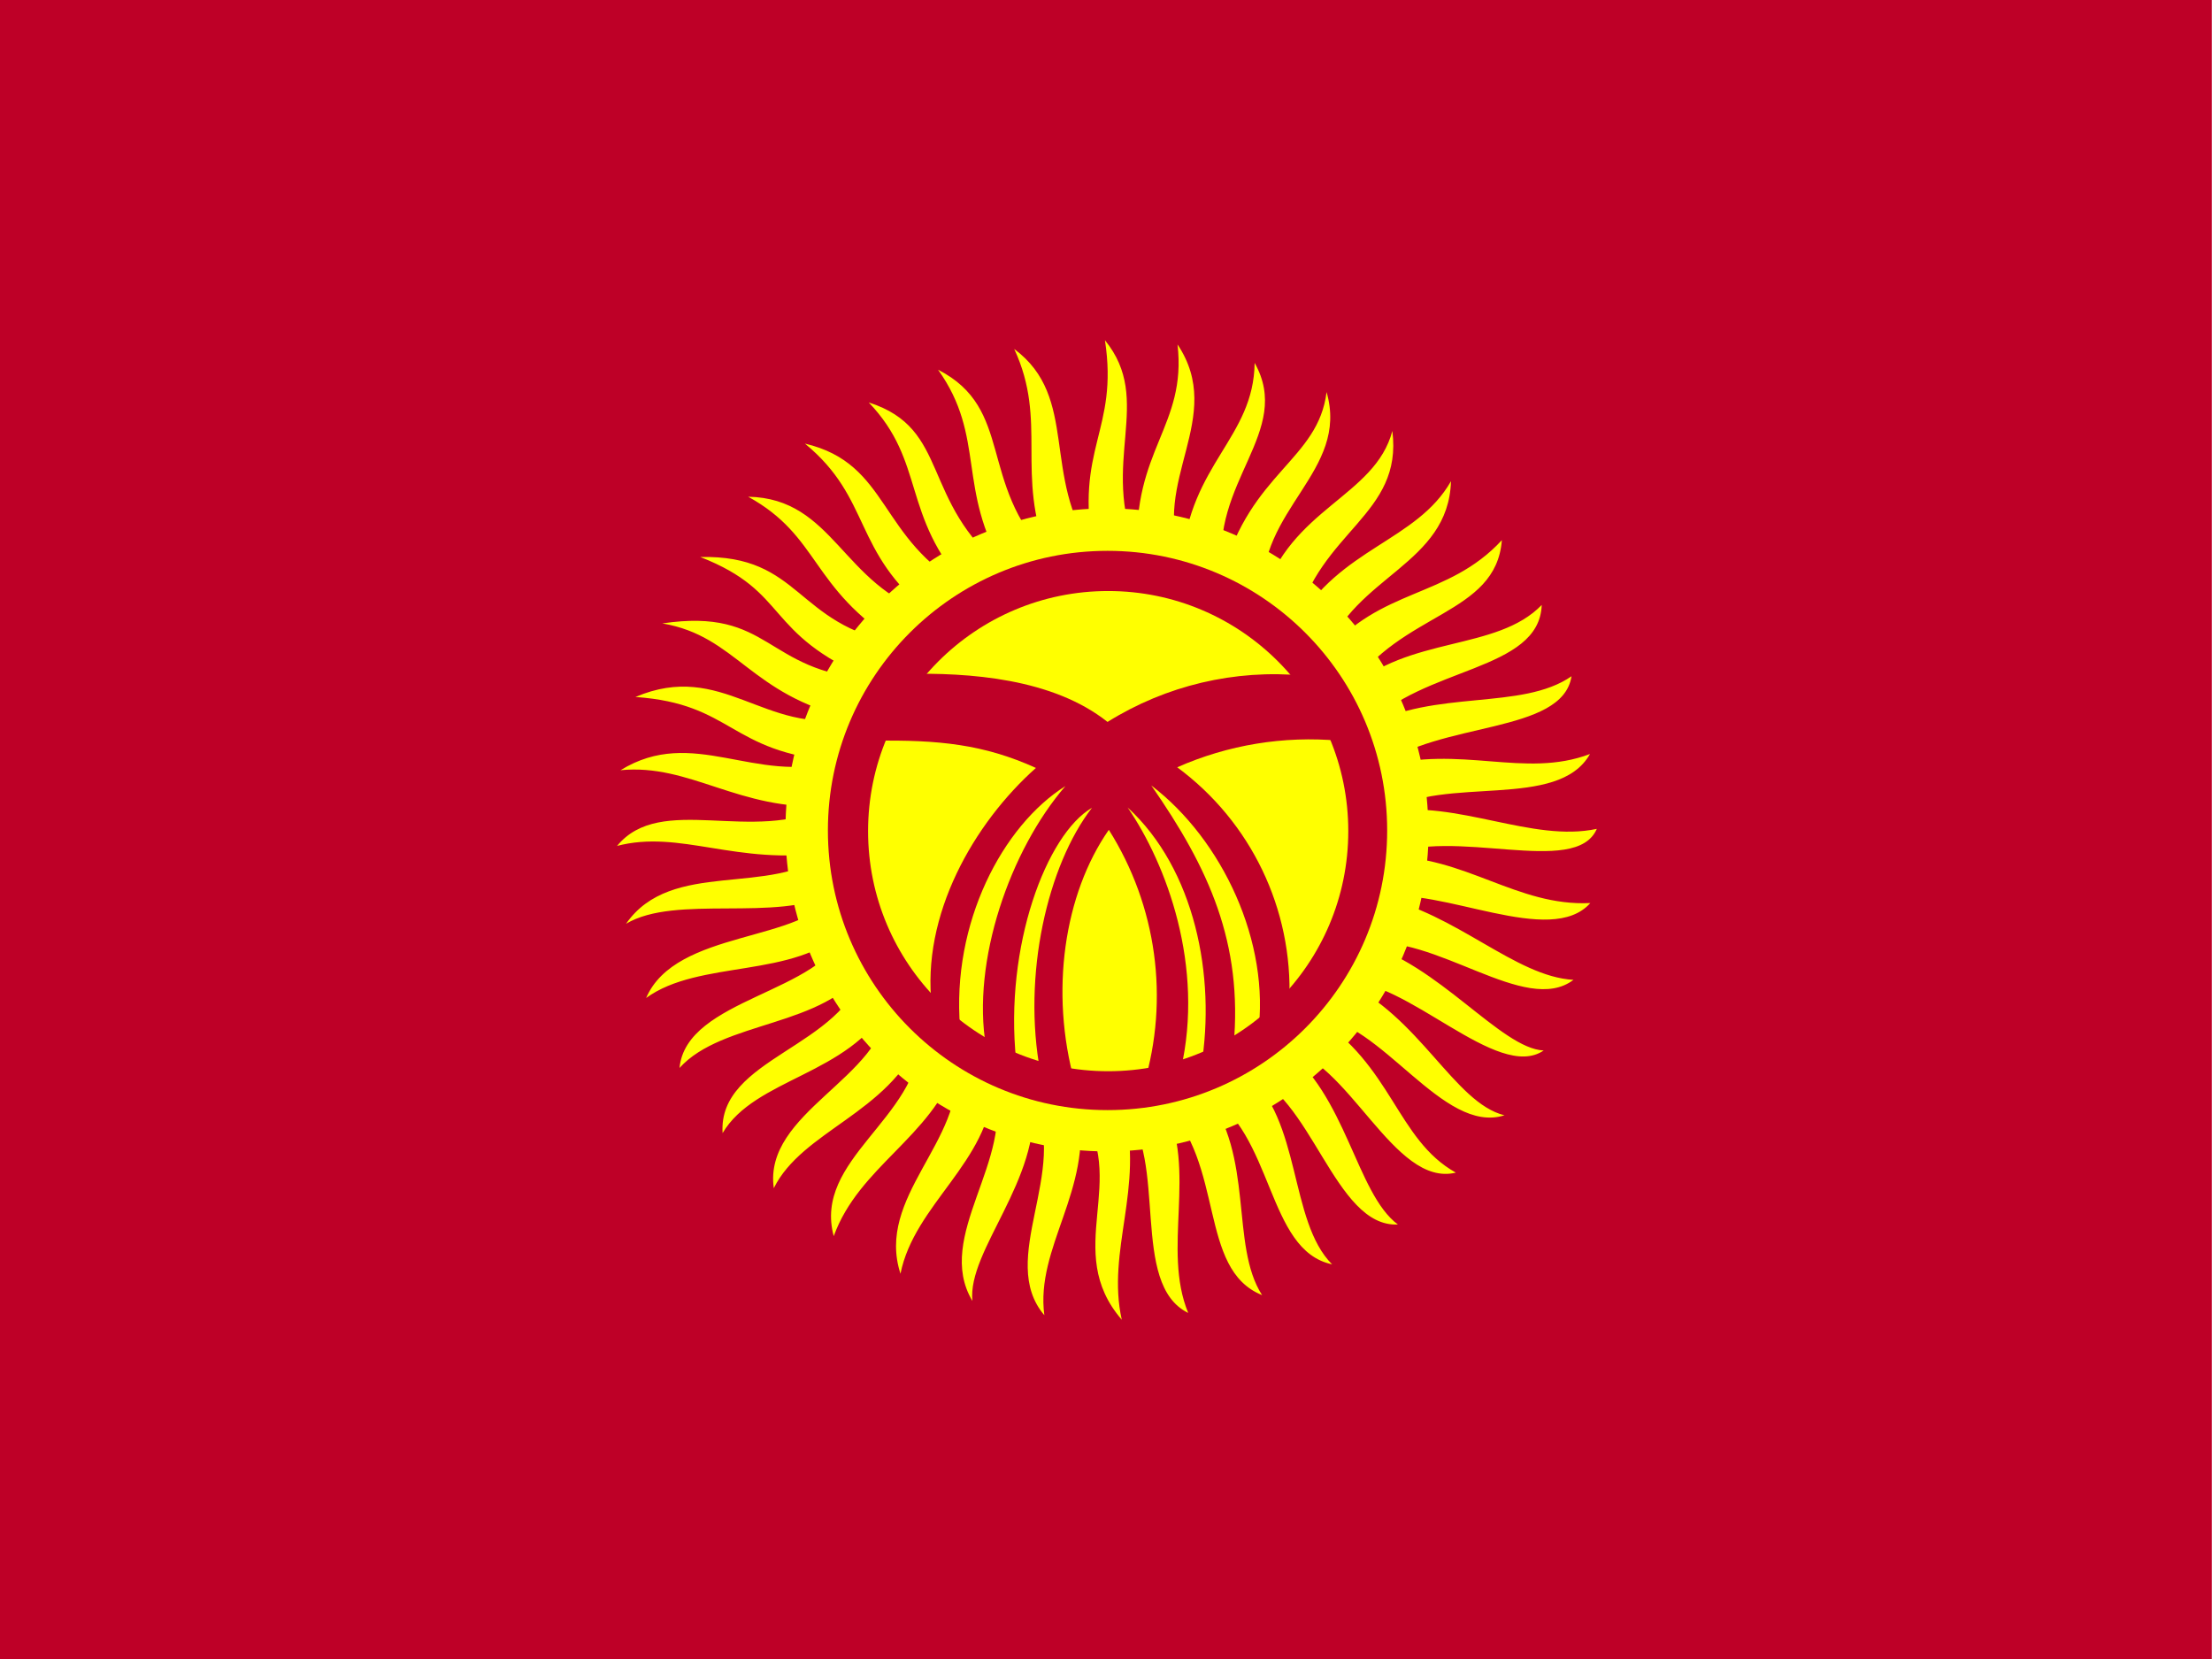
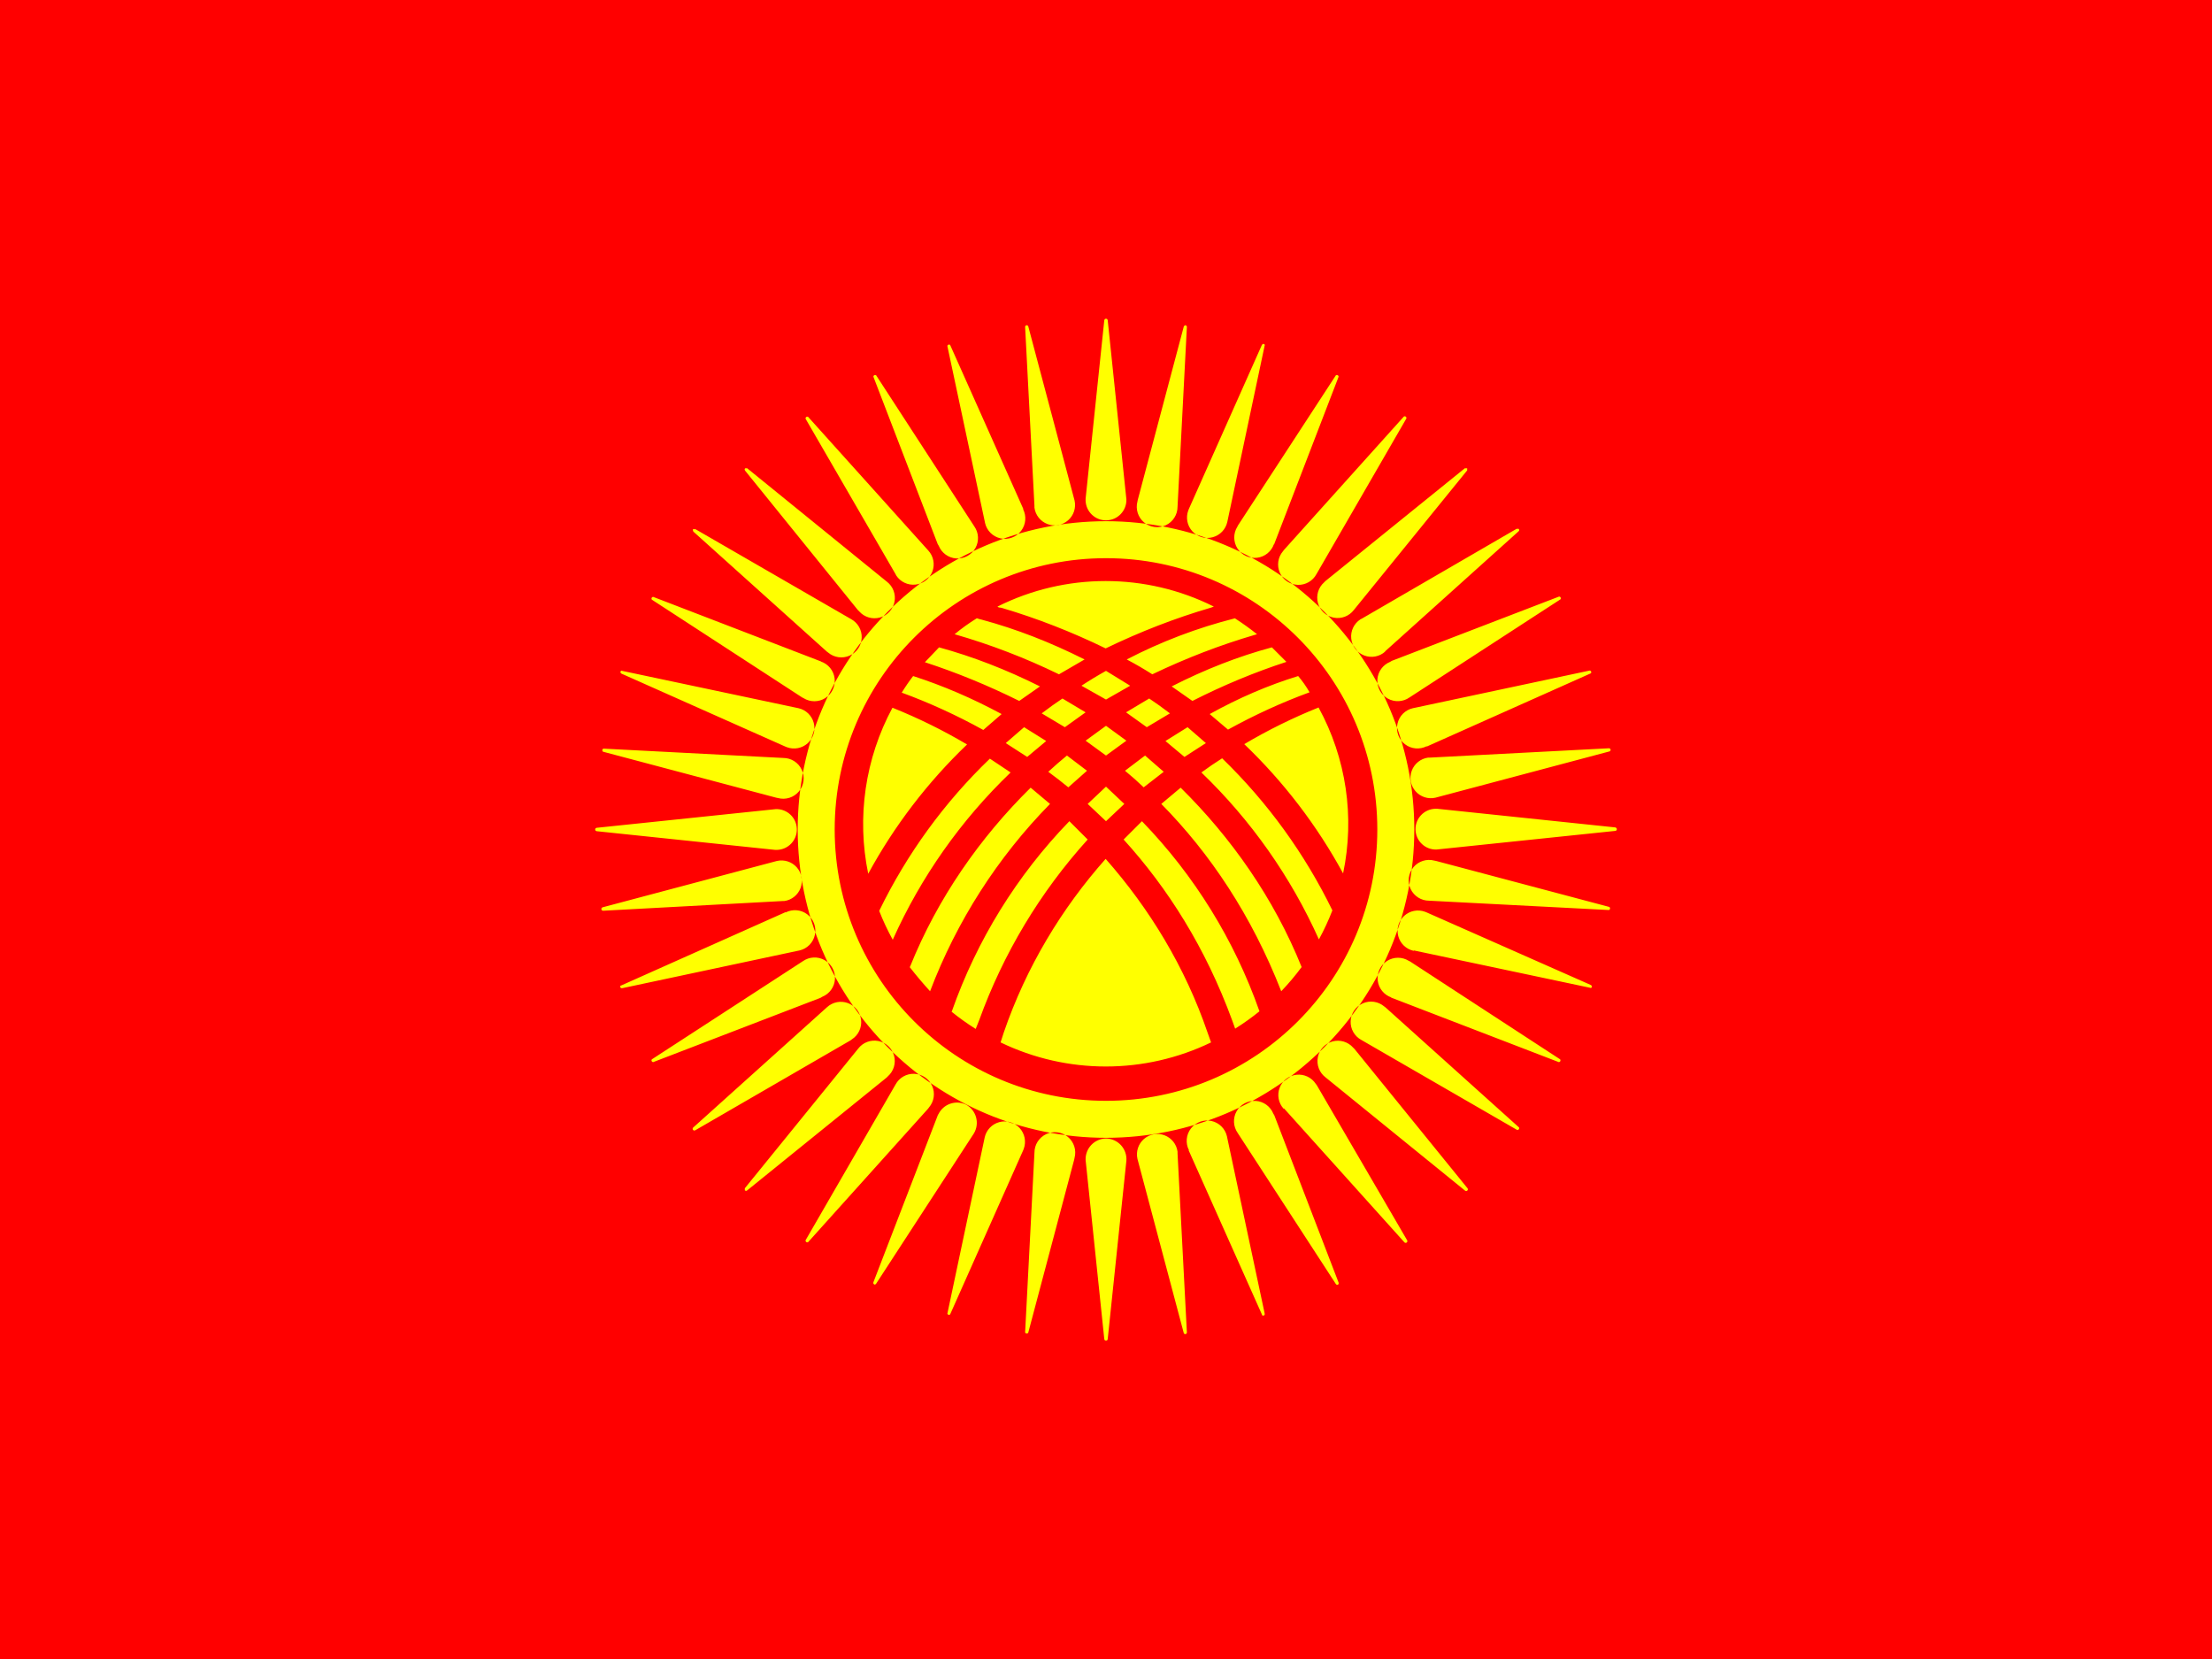
- <svg xmlns="http://www.w3.org/2000/svg" id="flag-icon-css-kg" viewBox="0 0 640 480">
-   <defs>
-     <clipPath id="kg-a">
-       <path fill-opacity=".7" d="M-85 0h682.7v512H-85z" />
-     </clipPath>
-   </defs>
-   <g fill-rule="evenodd" clip-path="url(#kg-a)" transform="translate(79.6) scale(.9375)">
-     <path fill="#be0027" d="M-128 0h768.8v512H-128z" />
-     <path fill="#ff0" d="M105.5 261.1c13.6-16.6 41.9-.4 65-12.3-27.4 1.5-42.3-13.2-63.9-11.1 22.4-13.8 41.5 4.5 66.5-2.8-33.1-2.8-31.7-17.7-61.9-19.8 26.8-11.4 40 11.8 66.3 6.5-31-7.1-35-25.3-58-29.2 33.6-5 31.4 14.8 64.3 17.2-33.4-14.3-24.7-26.8-52.6-37.7 31.3-.7 29.2 21 61 26.6-27.2-17.2-23.9-32.9-46.2-45.2 26.5.5 29 27.6 56.1 36-24.1-19.1-17.8-35.3-38.6-52.4 26.4 6.2 22.5 29.6 50 44.6-20.4-22.6-12.6-38.8-30.3-57.3 25.4 8.1 15.7 30.4 42 51.6-15-24.9-5.7-40.8-20.6-61.7 23.6 12.1 12.2 34.9 34 57.5-10.3-25.5 0-41.3-10.5-63.9 20.2 15 8.2 39.3 24.5 62.5-6-32 7.8-37.2 3.5-65.2 15.3 18.8-1.8 37.6 10 65.3-1.5-31.5 15.3-38.8 12.4-64 15.1 22.6-8.5 42.3 1.4 66.5 2.5-29.8 22.1-37.6 22.4-60.8 12 21.3-14 36.7-9.8 65 8.5-31.2 29.4-35 32-56 7.1 24.6-21.4 36-19.7 63.4 8.5-27.7 34.6-31 40-51.4 3.3 26-22.4 30.7-29.7 59.5 13.5-23.5 37.2-25.4 47.8-44-.8 25.8-29.8 29.2-38.7 53.3 16.7-20.5 37.7-17 54.4-35.1-1.8 23.3-31.3 22-47 46.1 18.1-16.7 45.4-11.7 59.3-26.1-.7 20.6-36.9 19-54 37.5 21-11.6 47.8-4.8 63.2-15.5-2.8 18-41 13.8-59.3 28 25.2-7 44.7 3.7 65-4-9.9 17.5-44.6 6.4-63 17.8 22-3.7 45.2 9.6 65.1 5.3-6.5 15.2-44.6-1-65 8.5 24.4-.2 40.3 15.5 63 14.4-12.3 13.8-45.7-5.1-65.2-1.9 23.8 5 42 24.6 60 25.6-14.9 11.3-42.5-14.5-65-11.3 23.2 6.2 42.6 32.5 55.8 33.1-14.3 9.8-42.5-22.5-61.8-21.3 23.5 10.6 34.2 37.5 49.7 41.3-19.1 6.1-37.9-29.2-58.4-30.5 23.8 15 25.1 38 43.4 48.2-19.3 4.7-33-35.2-53.3-38.6 19.5 14.3 22.5 45 35.4 54.6-19.6 1-26.7-40.7-46.8-46.7 17.2 14.4 13.1 45.6 26.5 59-20.4-4.3-17.8-40.6-39.1-52.9 15.3 19.4 7.5 46.9 17.5 62.4-19.9-8-11.3-40.6-30.2-59 10.3 20.6-.8 44.6 7.4 64.5-18.2-8.9-6-47.4-19.9-62.7 6.4 23.8-5.4 43.5-.6 64.8-18.6-21.5 2.8-43.2-13.3-65.1 4.2 25.1-13.4 42.7-10.6 63.7-14.7-17.2 8-44.7-3.5-66.4 2.4 24.7-20.3 46.4-18.7 62-12-20 13.3-43.6 6.5-66.3-1.4 23.6-24.4 36.4-28.7 57.9-7.7-23.7 19.6-40.8 17.2-64.1-7.8 22.1-30 31-37.8 52.5-6.4-23.7 26-36.2 26.8-61-10 23.2-36.5 28.4-45.3 46.2-3.3-23.5 33.8-34 35.2-56.3-12 21.4-41 22.3-51 39.3-1.5-23.4 37.6-26.3 43.7-50.8-11.9 18.2-43.7 15.9-57 30.7 2.1-21.7 44.4-23 51.2-42.6-15.8 15.2-45 9-61.5 21 9.2-21.4 48.9-16.9 57.8-32.3-17.5 9.1-48.6.2-64 9.4 14-20.2 44.8-8.1 62.3-22-28.4 4.1-45.5-7.2-65.2-2z" />
-     <path fill="#ff0" d="M356 256.1a99.2 99.2 0 11-198.5 0 99.2 99.2 0 01198.4 0z" />
-     <path fill="#be0027" d="M343.2 256.3a86.3 86.3 0 11-172.6 0 86.3 86.3 0 01172.6 0z" />
-     <path fill="#ff0" d="M331.2 256.5a74 74 0 11-148.2 0 74 74 0 01148.2 0z" />
-     <path fill="#be0027" d="M194 208c20.5-.5 46 1.4 62.9 14.8a97.1 97.1 0 0160.5-14.3l11 20.1a101 101 0 00-50 8.2 85.3 85.3 0 0134.6 72.1c-2.7 3.4-7 7.1-9.7 10.5 4-28.5-11-60.3-32.9-77 17.8 25.6 28.3 48.6 25.4 80.4l-10 6.4c4.6-28-2-61-22.7-80 12 17.5 23.8 49 16.4 81-3.2 1-8.2 3.7-11.4 4.6a96 96 0 00-10.8-78.7c-13.8 19.8-18.3 50-10.5 78-3.8-1-6.7-2.2-10.6-3.1-5.7-30 2.2-64 15.9-81.7-14 8.1-27.1 42.7-23.4 78l-9.3-4.3c-4.5-26.3 7.4-60.6 24.5-80.4-19.4 12.2-35.2 42.3-32.5 74.6-3-2.6-5.7-3.9-8.7-6.6-3.4-28.2 13-56.6 32.1-73.6-16.1-7.3-30-8.7-50-8.4 3.1-6.5 6-14.1 9.2-20.7z" />
-   </g>
+ <svg xmlns="http://www.w3.org/2000/svg" xml:space="preserve" id="flag-icons-kg" viewBox="0 0 640 480">
+   <path fill="red" d="M0 0h640v480H0Z" />
+   <path fill="#ff0" fill-rule="evenodd" d="m340.7 146.6 2.7-52q0-.4-.4-.5-.3 0-.5.4l-13.3 50.1-.1.5a5.9 5.9 0 1 0 11.6 1.5m14.4 4.4 10.8-51q.2-.3-.3-.5-.3 0-.5.3L344 147.2l-.2.5a5.9 5.9 0 1 0 11.3 3.3m13.5 6.6 18.7-48.6a.5.5 0 0 0-.8-.4L358.2 152l-.2.4a5.9 5.9 0 1 0 10.6 5m12.3 8.7 26-45a.5.5 0 0 0-.7-.6l-34.7 38.6-.3.4a5.9 5.9 0 1 0 9.7 6.6m10.8 10.4 32.8-40.4v-.6h-.7l-40.3 32.6-.4.4a5.9 5.9 0 1 0 8.6 8m9 12 38.7-34.8q.3-.3 0-.7h-.6L394 179l-.4.2a5.9 5.9 0 1 0 7.2 9.3m7 13.3 43.7-28.4a.5.5 0 0 0-.4-.8l-48.4 18.6-.5.3a5.9 5.9 0 1 0 5.6 10.3m5 14.2 47.5-21.2a.5.5 0 0 0-.3-.8l-50.7 10.8-.5.1a5.9 5.9 0 1 0 4 11m2.5 14.9 50.4-13.4q.3-.1.3-.5-.1-.4-.5-.4l-51.8 2.7h-.5a5.9 5.9 0 1 0 2.1 11.6m.3 15 51.8-5.4q.4-.1.4-.5 0-.3-.4-.5l-51.6-5.4h-.5a5.9 5.9 0 1 0 .3 11.8m-2.1 14.8 52 2.7a.5.5 0 0 0 .1-.9l-50.1-13.3-.5-.1a5.9 5.9 0 1 0-1.5 11.6m-4.4 14.4 51 10.8q.3.2.5-.3 0-.3-.3-.5l-47.5-21-.5-.2a5.9 5.9 0 1 0-3.3 11.3m-6.6 13.5 48.6 18.7a.5.5 0 0 0 .4-.8L408 278.2l-.4-.2a5.9 5.9 0 1 0-5 10.6m-8.7 12.3 45 26a.5.5 0 0 0 .6-.7l-38.6-34.7-.4-.3a5.9 5.9 0 1 0-6.6 9.7m-10.4 10.8 40.4 32.8a.5.5 0 0 0 .7-.7l-32.7-40.3-.4-.4a5.9 5.9 0 1 0-8 8.6m-12 9 34.8 38.7a.5.5 0 0 0 .8-.6L381 314l-.3-.4a5.9 5.9 0 1 0-9.3 7.2m-13.3 7 28.4 43.7q.2.3.6.2.3-.2.2-.6l-18.6-48.4-.3-.5a5.9 5.9 0 1 0-10.3 5.6m-14.2 5 21.2 47.5q.1.5.5.3.4 0 .3-.6l-10.8-50.7-.1-.5a5.9 5.9 0 1 0-11 4m-14.9 2.5 13.4 50.4q.1.3.5.3.4-.1.4-.5l-2.7-51.8v-.5a5.9 5.9 0 1 0-11.6 2.1m-15 .3 5.4 51.8a.5.5 0 0 0 1 0l5.4-51.6a6 6 0 0 0-5.9-6.4 6 6 0 0 0-5.9 6.2m-14.8-2.1-2.7 52a.5.5 0 0 0 .9.1l13.3-50.1.1-.5a5.9 5.9 0 1 0-11.6-1.5m-14.4-4.4-10.8 51a.5.5 0 0 0 .8.2l21.1-47.4.2-.5a5.9 5.9 0 1 0-11.3-3.3m-13.5-6.6L252.7 371q-.1.4.2.6t.6-.2l28.3-43.5a6 6 0 0 0-2.3-8.3 6 6 0 0 0-8 2.8m-12.4-8.6-26 45a.5.5 0 0 0 .7.6l34.7-38.6.3-.4a5.9 5.9 0 1 0-9.7-6.6m-10.8-10.4-32.8 40.4v.6q.4.3.7 0l40.3-32.6.4-.4a5.9 5.9 0 1 0-8.6-8m-9-12-38.7 34.8a.5.5 0 0 0 .6.8l44.9-26 .4-.3a5.9 5.9 0 1 0-7.2-9.3m-7-13.3-43.7 28.4a.5.5 0 0 0 .4.8l48.4-18.6.5-.3a5.9 5.9 0 1 0-5.6-10.3m-5-14.2-47.5 21.2q-.5.1-.3.5 0 .4.6.3l50.7-10.8.5-.1a5.9 5.9 0 1 0-4-11m-2.5-14.9-50.4 13.4a.5.5 0 0 0 .2 1l51.8-2.8h.5a5.9 5.9 0 1 0-2.1-11.6m-.3-15-51.8 5.4a.5.5 0 0 0 0 1l51.6 5.4h.5a5.9 5.9 0 1 0-.3-11.8m2.1-14.8-52-2.7a.5.5 0 0 0-.1.9l50.1 13.3.5.1a5.9 5.9 0 1 0 1.5-11.6m4.4-14.4-51-10.8q-.3-.2-.5.3 0 .3.3.5l47.4 21.1.5.2a5.9 5.9 0 1 0 3.3-11.3m6.6-13.5L189 172.7a.5.5 0 0 0-.4.8l43.5 28.3.4.2a5.9 5.9 0 1 0 5-10.6m8.7-12.3-45-26h-.7q-.1.3.1.7l38.6 34.7.4.3a5.9 5.9 0 1 0 6.6-9.7m10.4-10.8-40.4-32.8h-.6q-.3.3 0 .7l32.6 40.3.4.4a5.9 5.9 0 1 0 8-8.6m12-9-34.8-38.7a.5.5 0 0 0-.7.6l26 44.9.2.4a5.9 5.9 0 1 0 9.3-7.2m13.3-7-28.4-43.7a.5.5 0 0 0-.8.4l18.6 48.4.3.5a5.9 5.9 0 1 0 10.3-5.6m14.2-5-21.2-47.5a.5.5 0 0 0-.8.3l10.8 50.7.1.5a5.9 5.9 0 1 0 11-4m14.9-2.5-13.4-50.4q-.1-.3-.5-.3-.4.1-.4.5l2.7 51.8v.5a5.9 5.9 0 1 0 11.6-2.1m15-.3-5.4-51.8a.5.5 0 0 0-1 0l-5.4 51.6v.5a5.9 5.9 0 1 0 11.8-.3m-5.9 6.3a89.2 89.2 0 1 1 0 178.4 89.2 89.2 0 0 1 0-178.4m0 10.7a78.5 78.5 0 1 1 0 157 78.5 78.5 0 0 1 0-157m-65.6 102a155 155 0 0 1 32-44l6 4a155 155 0 0 0-34.1 48.4 70 70 0 0 1-3.9-8.3m71.1-40.6q2.8 2.3 5.4 4.8l5.8-4.5-5.4-4.7zm-11.4-8.7 5.9 4.3 5.9-4.3-5.9-4.3zm.6 18.3 5.3 5 5.3-5-5.3-5zm-11.4-9.3q3 2.2 5.8 4.5l5.4-4.8-5.8-4.4q-2.7 2.2-5.4 4.7m35.2-16.9q-3-2.3-6-4.3l-6.7 4 6 4.3zm10.4 8.6-5.3-4.6-6.4 4 5.5 4.6zm-36-16.6q3.5-2.3 7.1-4.3l7 4.3-7 4zm-11.5 8q3-2.3 6-4.3l6.7 4-6 4.3zM291 215l5.3-4.6 6.4 4-5.5 4.6zm-32.7-10.2a157 157 0 0 1 21.5 10.6 153 153 0 0 0-28.6 37.4 71 71 0 0 1 7-48m6-9.2q13 4.2 25.6 11l-5.3 4.6q-11.6-6.4-23.6-10.8 1.6-2.6 3.3-4.8m7.5-8.3q14.6 4 29.2 11.3l-6 4.2q-13.5-6.7-27.3-11.2zm11-8.4.6.2.8.2q14.8 4 29.7 11.5l-7.4 4.3a187 187 0 0 0-30.2-11.6q3-2.5 6.4-4.6m68.6-3.4-.8.3q-15.4 4.5-30.5 11.8-14.8-7.2-30-11.7l-.5-.1q-.5 0-.8-.3a70 70 0 0 1 62.6 0m12.5 8-.7.2q-15 4.4-29.6 11.4-3.6-2.3-7.4-4.3a145 145 0 0 1 31.3-11.9q3.4 2.2 6.4 4.6m8.5 8q-13.8 4.5-27.2 11.3l-6-4.2q14.5-7.4 29-11.3zm6.7 8.8q-12 4.4-23.6 10.8l-5.3-4.5q12.6-7 25.6-11 1.8 2.1 3.3 4.7m9.7 52.4a153 153 0 0 0-28.6-37.4 157 157 0 0 1 21.5-10.6 70 70 0 0 1 7.1 48m-7 19.1a155 155 0 0 0-34-48.3q3-2.2 6-4.1a157 157 0 0 1 31.9 44 70 70 0 0 1-3.9 8.4m-10.9 15c-8.6-22-20.6-39.9-34.7-54.2l5.6-4.7c14.6 14.4 27 32 35 51.9a71 71 0 0 1-5.9 7m-13.3 10.9-.9-2.5c-7.7-21-18.6-38.2-31.4-52.3l5.3-5.3a151 151 0 0 1 34 55 71 71 0 0 1-7 5m-67.9 4 .9-2.8c6.5-19 16.8-36 29.5-50.3 12.7 14.4 23 31.3 29.5 50.3l1 2.8a70 70 0 0 1-60.9 0m-14.1-9a151 151 0 0 1 34-55l5.3 5.3a158 158 0 0 0-31.4 52.3l-1 2.5a70 70 0 0 1-7-5m-12-13c8-19.9 20.3-37.4 34.9-51.8l5.6 4.7a157 157 0 0 0-34.7 54.2q-3.1-3.4-5.9-7" />
</svg>
